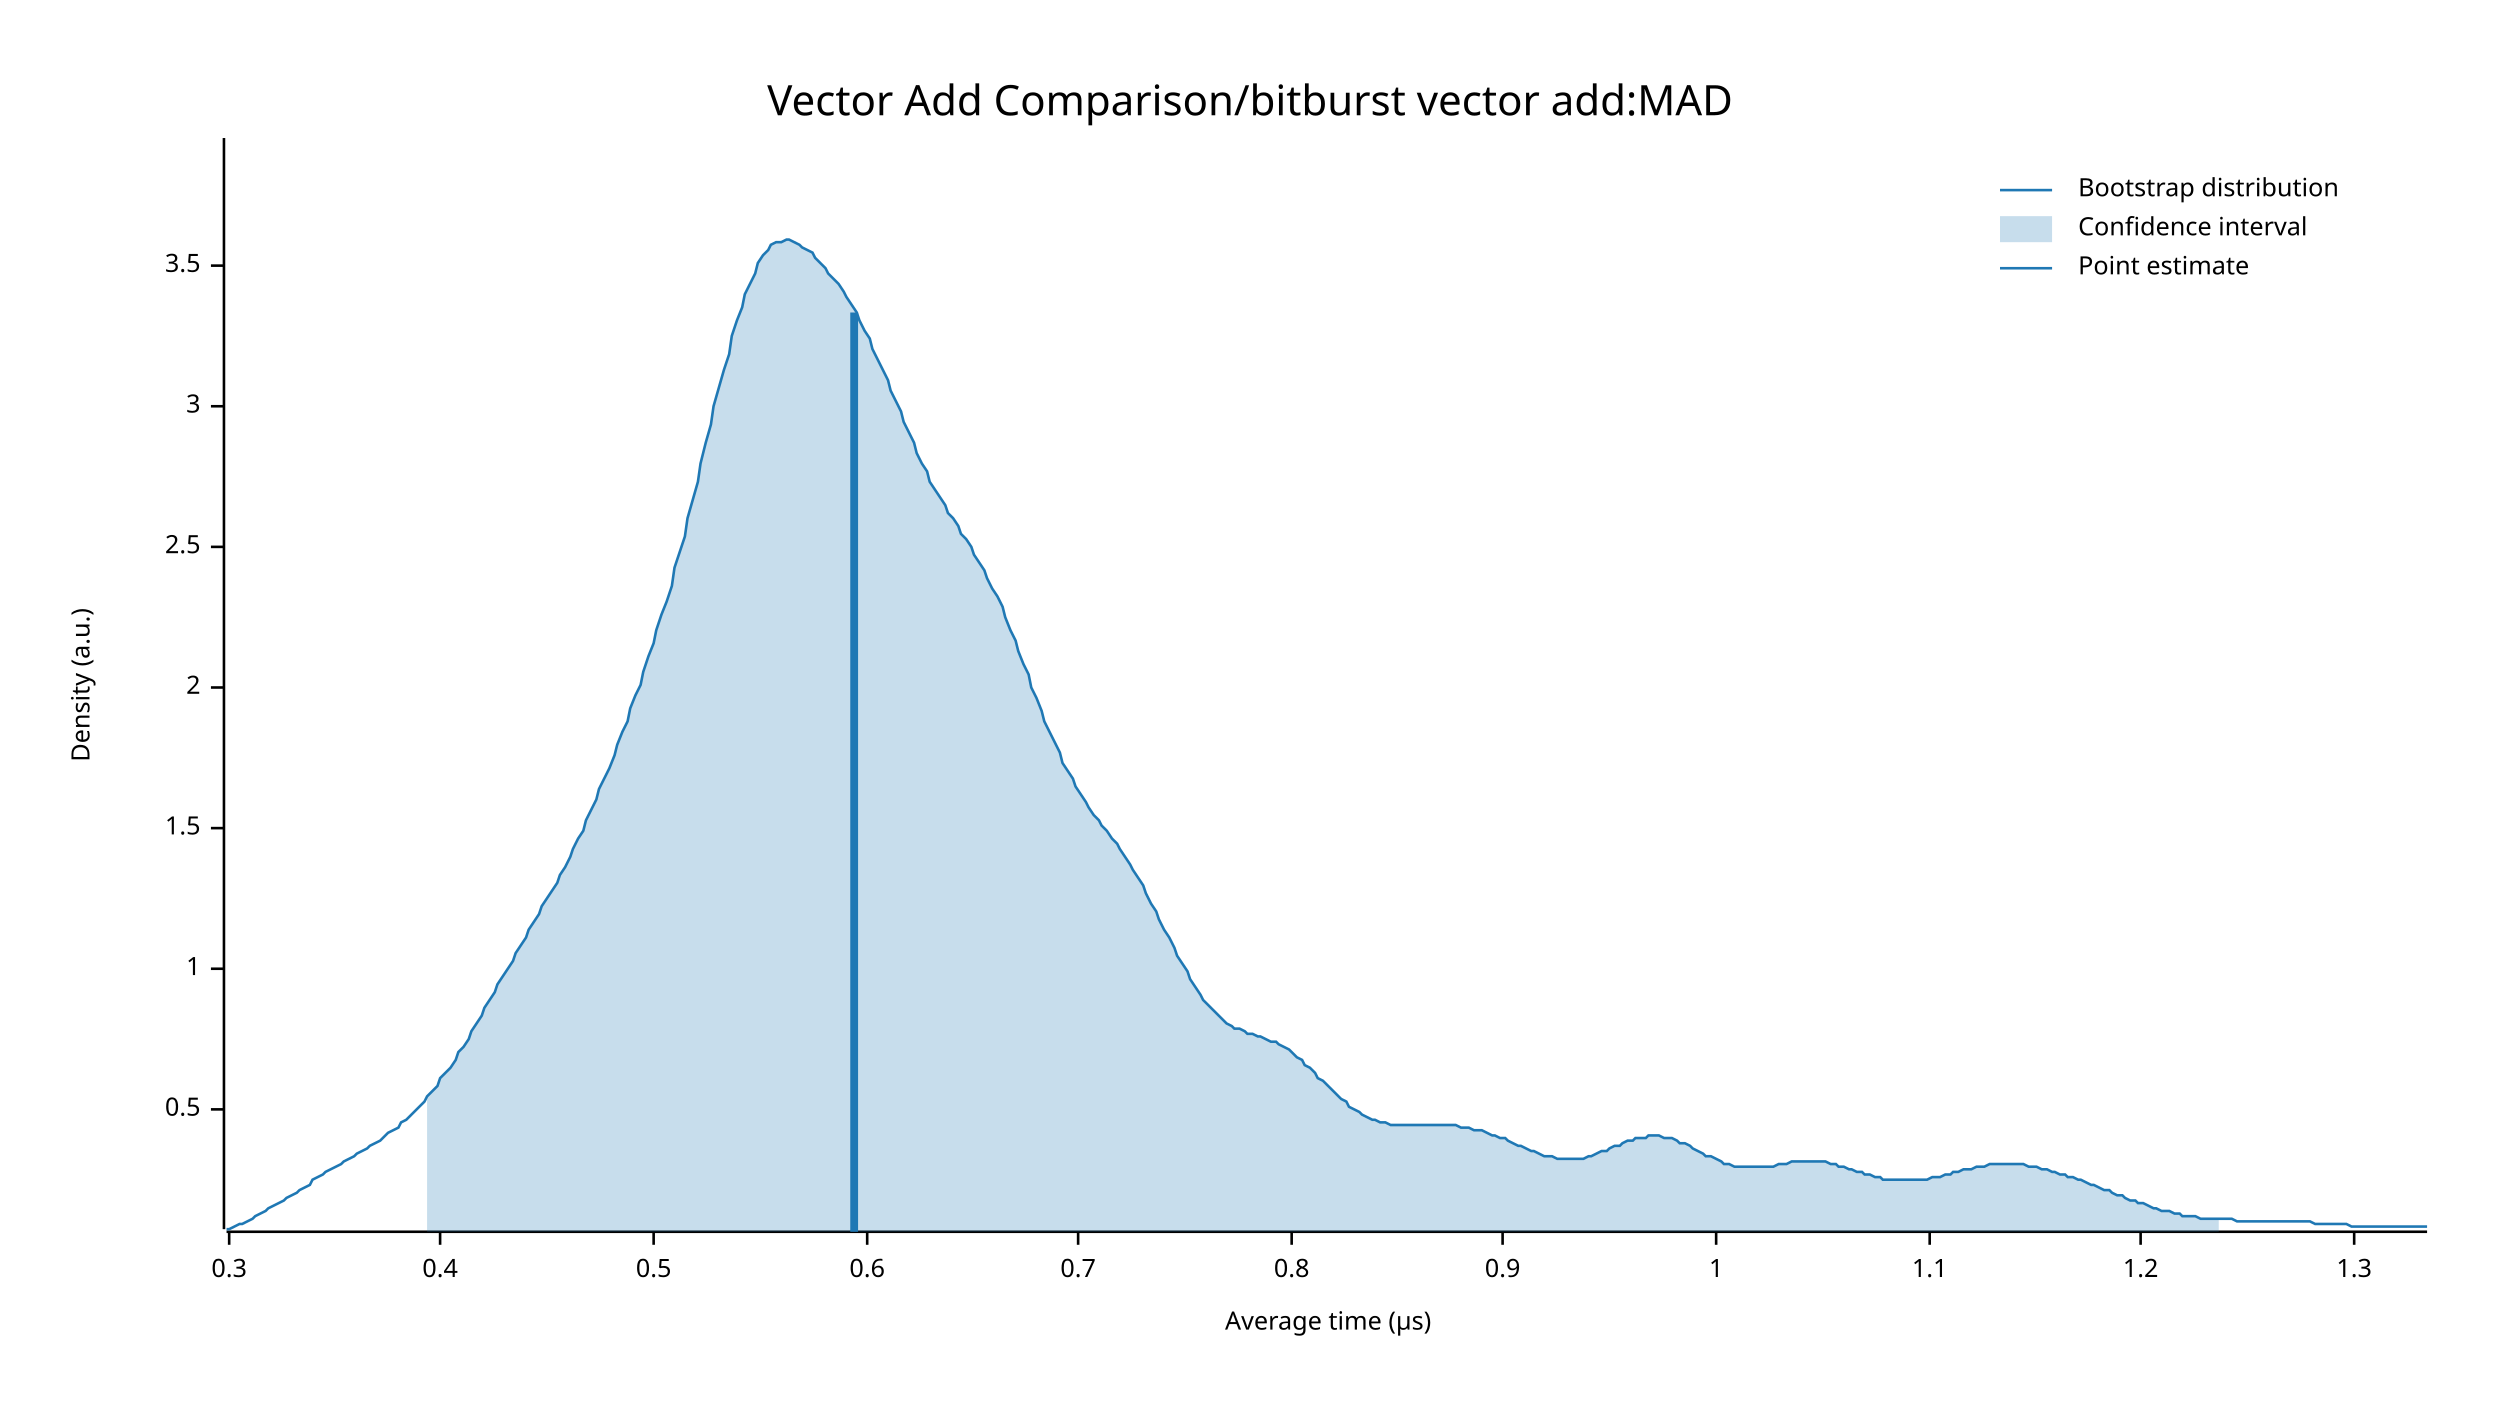
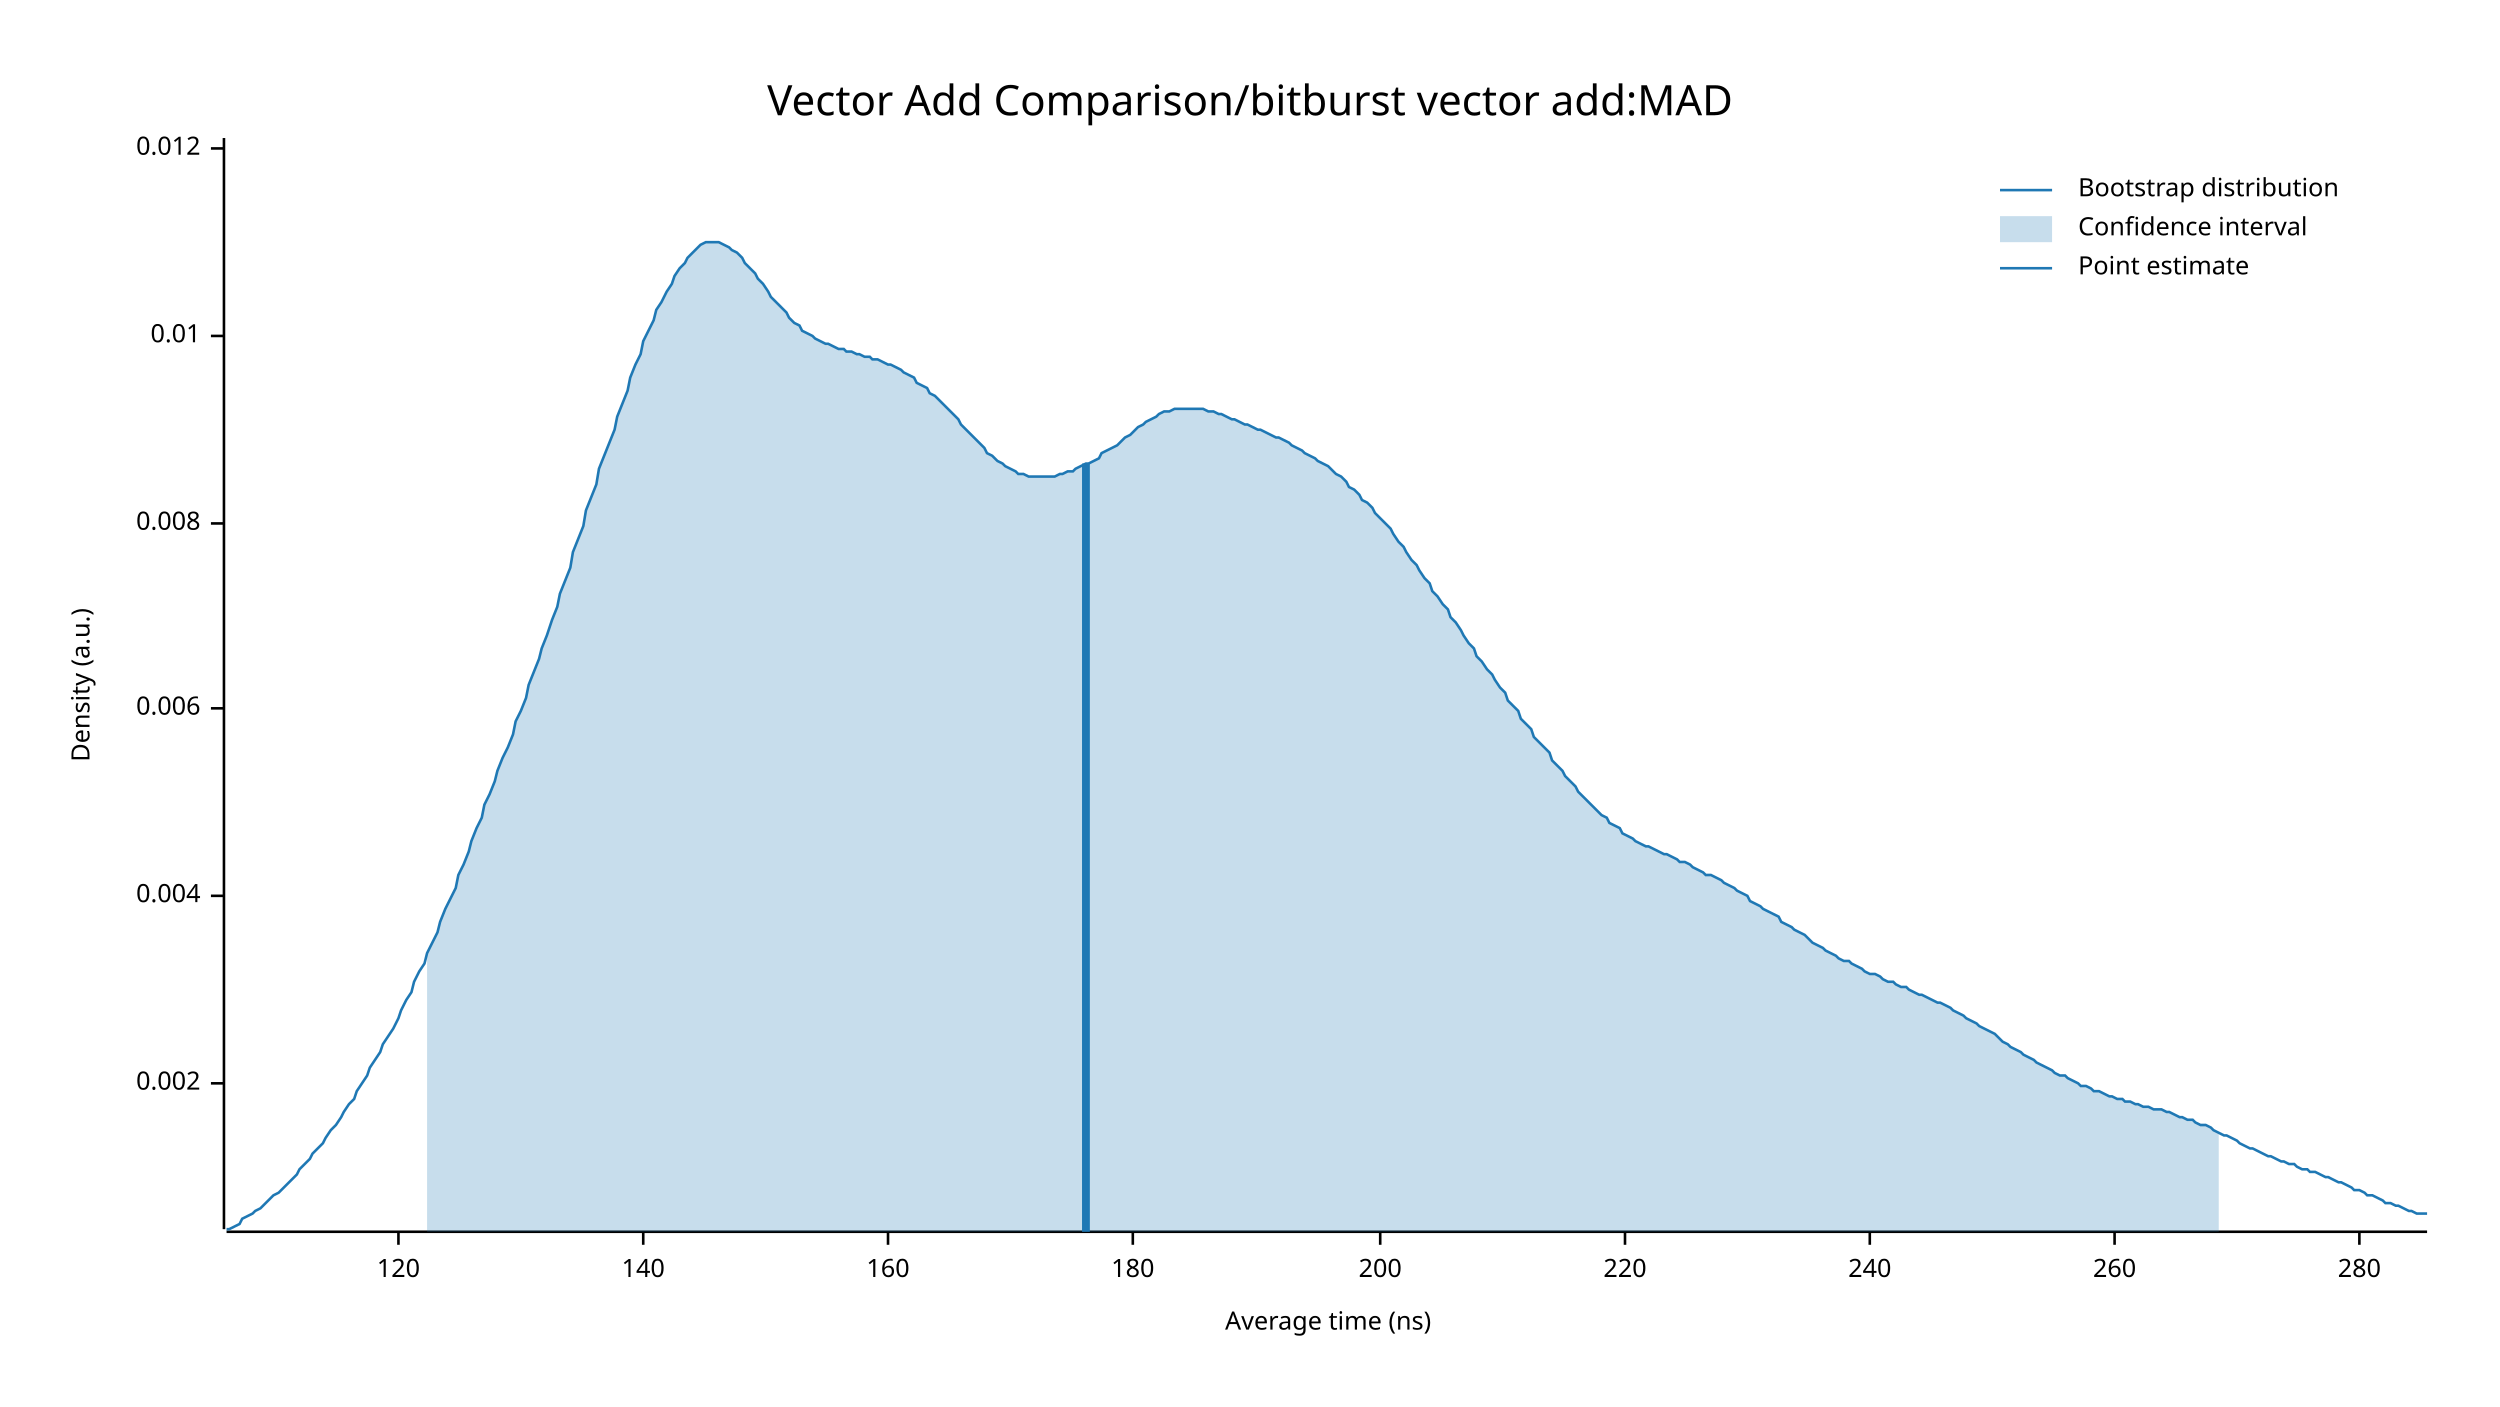
<svg xmlns="http://www.w3.org/2000/svg" width="960" height="540" viewBox="0 0 960 540">
  <text x="480" y="32" dy="0.76em" text-anchor="middle" font-family="sans-serif" font-size="16.129" opacity="1" fill="#000000">
Vector Add Comparison/bitburst vector add:MAD
</text>
  <text x="27" y="263" dy="0.76em" text-anchor="middle" font-family="sans-serif" font-size="9.677" opacity="1" fill="#000000" transform="rotate(270, 27, 263)">
Density (a.u.)
</text>
  <text x="510" y="513" dy="-0.5ex" text-anchor="middle" font-family="sans-serif" font-size="9.677" opacity="1" fill="#000000">
- Average time (µs)
+ Average time (ns)
</text>
  <polyline fill="none" opacity="1" stroke="#000000" stroke-width="1" points="86,53 86,472 " />
-   <text x="77" y="426" dy="0.5ex" text-anchor="end" font-family="sans-serif" font-size="9.677" opacity="1" fill="#000000">
- 0.5
+   <text x="77" y="416" dy="0.5ex" text-anchor="end" font-family="sans-serif" font-size="9.677" opacity="1" fill="#000000">
+ 0.002
</text>
-   <polyline fill="none" opacity="1" stroke="#000000" stroke-width="1" points="81,426 86,426 " />
-   <text x="77" y="372" dy="0.5ex" text-anchor="end" font-family="sans-serif" font-size="9.677" opacity="1" fill="#000000">
- 1
+   <polyline fill="none" opacity="1" stroke="#000000" stroke-width="1" points="81,416 86,416 " />
+   <text x="77" y="344" dy="0.5ex" text-anchor="end" font-family="sans-serif" font-size="9.677" opacity="1" fill="#000000">
+ 0.004
</text>
-   <polyline fill="none" opacity="1" stroke="#000000" stroke-width="1" points="81,372 86,372 " />
-   <text x="77" y="318" dy="0.5ex" text-anchor="end" font-family="sans-serif" font-size="9.677" opacity="1" fill="#000000">
- 1.5
+   <polyline fill="none" opacity="1" stroke="#000000" stroke-width="1" points="81,344 86,344 " />
+   <text x="77" y="272" dy="0.5ex" text-anchor="end" font-family="sans-serif" font-size="9.677" opacity="1" fill="#000000">
+ 0.006
</text>
-   <polyline fill="none" opacity="1" stroke="#000000" stroke-width="1" points="81,318 86,318 " />
-   <text x="77" y="264" dy="0.5ex" text-anchor="end" font-family="sans-serif" font-size="9.677" opacity="1" fill="#000000">
- 2
+   <polyline fill="none" opacity="1" stroke="#000000" stroke-width="1" points="81,272 86,272 " />
+   <text x="77" y="201" dy="0.5ex" text-anchor="end" font-family="sans-serif" font-size="9.677" opacity="1" fill="#000000">
+ 0.008
</text>
-   <polyline fill="none" opacity="1" stroke="#000000" stroke-width="1" points="81,264 86,264 " />
-   <text x="77" y="210" dy="0.5ex" text-anchor="end" font-family="sans-serif" font-size="9.677" opacity="1" fill="#000000">
- 2.5
+   <polyline fill="none" opacity="1" stroke="#000000" stroke-width="1" points="81,201 86,201 " />
+   <text x="77" y="129" dy="0.5ex" text-anchor="end" font-family="sans-serif" font-size="9.677" opacity="1" fill="#000000">
+ 0.01
</text>
-   <polyline fill="none" opacity="1" stroke="#000000" stroke-width="1" points="81,210 86,210 " />
-   <text x="77" y="156" dy="0.5ex" text-anchor="end" font-family="sans-serif" font-size="9.677" opacity="1" fill="#000000">
- 3
+   <polyline fill="none" opacity="1" stroke="#000000" stroke-width="1" points="81,129 86,129 " />
+   <text x="77" y="57" dy="0.5ex" text-anchor="end" font-family="sans-serif" font-size="9.677" opacity="1" fill="#000000">
+ 0.012
</text>
-   <polyline fill="none" opacity="1" stroke="#000000" stroke-width="1" points="81,156 86,156 " />
-   <text x="77" y="102" dy="0.5ex" text-anchor="end" font-family="sans-serif" font-size="9.677" opacity="1" fill="#000000">
- 3.5
+   <polyline fill="none" opacity="1" stroke="#000000" stroke-width="1" points="81,57 86,57 " />
+   <polyline fill="none" opacity="1" stroke="#000000" stroke-width="1" points="87,473 932,473 " />
+   <text x="153" y="483" dy="0.76em" text-anchor="middle" font-family="sans-serif" font-size="9.677" opacity="1" fill="#000000">
+ 120
</text>
-   <polyline fill="none" opacity="1" stroke="#000000" stroke-width="1" points="81,102 86,102 " />
-   <polyline fill="none" opacity="1" stroke="#000000" stroke-width="1" points="87,473 932,473 " />
-   <text x="88" y="483" dy="0.76em" text-anchor="middle" font-family="sans-serif" font-size="9.677" opacity="1" fill="#000000">
- 0.3
+   <polyline fill="none" opacity="1" stroke="#000000" stroke-width="1" points="153,473 153,478 " />
+   <text x="247" y="483" dy="0.76em" text-anchor="middle" font-family="sans-serif" font-size="9.677" opacity="1" fill="#000000">
+ 140
</text>
-   <polyline fill="none" opacity="1" stroke="#000000" stroke-width="1" points="88,473 88,478 " />
-   <text x="169" y="483" dy="0.76em" text-anchor="middle" font-family="sans-serif" font-size="9.677" opacity="1" fill="#000000">
- 0.4
+   <polyline fill="none" opacity="1" stroke="#000000" stroke-width="1" points="247,473 247,478 " />
+   <text x="341" y="483" dy="0.76em" text-anchor="middle" font-family="sans-serif" font-size="9.677" opacity="1" fill="#000000">
+ 160
</text>
-   <polyline fill="none" opacity="1" stroke="#000000" stroke-width="1" points="169,473 169,478 " />
-   <text x="251" y="483" dy="0.76em" text-anchor="middle" font-family="sans-serif" font-size="9.677" opacity="1" fill="#000000">
- 0.5
+   <polyline fill="none" opacity="1" stroke="#000000" stroke-width="1" points="341,473 341,478 " />
+   <text x="435" y="483" dy="0.76em" text-anchor="middle" font-family="sans-serif" font-size="9.677" opacity="1" fill="#000000">
+ 180
</text>
-   <polyline fill="none" opacity="1" stroke="#000000" stroke-width="1" points="251,473 251,478 " />
-   <text x="333" y="483" dy="0.76em" text-anchor="middle" font-family="sans-serif" font-size="9.677" opacity="1" fill="#000000">
- 0.6
+   <polyline fill="none" opacity="1" stroke="#000000" stroke-width="1" points="435,473 435,478 " />
+   <text x="530" y="483" dy="0.76em" text-anchor="middle" font-family="sans-serif" font-size="9.677" opacity="1" fill="#000000">
+ 200
</text>
-   <polyline fill="none" opacity="1" stroke="#000000" stroke-width="1" points="333,473 333,478 " />
-   <text x="414" y="483" dy="0.76em" text-anchor="middle" font-family="sans-serif" font-size="9.677" opacity="1" fill="#000000">
- 0.7
+   <polyline fill="none" opacity="1" stroke="#000000" stroke-width="1" points="530,473 530,478 " />
+   <text x="624" y="483" dy="0.76em" text-anchor="middle" font-family="sans-serif" font-size="9.677" opacity="1" fill="#000000">
+ 220
</text>
-   <polyline fill="none" opacity="1" stroke="#000000" stroke-width="1" points="414,473 414,478 " />
-   <text x="496" y="483" dy="0.76em" text-anchor="middle" font-family="sans-serif" font-size="9.677" opacity="1" fill="#000000">
- 0.8
+   <polyline fill="none" opacity="1" stroke="#000000" stroke-width="1" points="624,473 624,478 " />
+   <text x="718" y="483" dy="0.76em" text-anchor="middle" font-family="sans-serif" font-size="9.677" opacity="1" fill="#000000">
+ 240
</text>
-   <polyline fill="none" opacity="1" stroke="#000000" stroke-width="1" points="496,473 496,478 " />
-   <text x="577" y="483" dy="0.76em" text-anchor="middle" font-family="sans-serif" font-size="9.677" opacity="1" fill="#000000">
- 0.9
+   <polyline fill="none" opacity="1" stroke="#000000" stroke-width="1" points="718,473 718,478 " />
+   <text x="812" y="483" dy="0.76em" text-anchor="middle" font-family="sans-serif" font-size="9.677" opacity="1" fill="#000000">
+ 260
</text>
-   <polyline fill="none" opacity="1" stroke="#000000" stroke-width="1" points="577,473 577,478 " />
-   <text x="659" y="483" dy="0.76em" text-anchor="middle" font-family="sans-serif" font-size="9.677" opacity="1" fill="#000000">
- 1
+   <polyline fill="none" opacity="1" stroke="#000000" stroke-width="1" points="812,473 812,478 " />
+   <text x="906" y="483" dy="0.76em" text-anchor="middle" font-family="sans-serif" font-size="9.677" opacity="1" fill="#000000">
+ 280
</text>
-   <polyline fill="none" opacity="1" stroke="#000000" stroke-width="1" points="659,473 659,478 " />
-   <text x="741" y="483" dy="0.76em" text-anchor="middle" font-family="sans-serif" font-size="9.677" opacity="1" fill="#000000">
- 1.1
- </text>
-   <polyline fill="none" opacity="1" stroke="#000000" stroke-width="1" points="741,473 741,478 " />
-   <text x="822" y="483" dy="0.76em" text-anchor="middle" font-family="sans-serif" font-size="9.677" opacity="1" fill="#000000">
- 1.2
- </text>
-   <polyline fill="none" opacity="1" stroke="#000000" stroke-width="1" points="822,473 822,478 " />
-   <text x="904" y="483" dy="0.76em" text-anchor="middle" font-family="sans-serif" font-size="9.677" opacity="1" fill="#000000">
- 1.3
- </text>
-   <polyline fill="none" opacity="1" stroke="#000000" stroke-width="1" points="904,473 904,478 " />
-   <polyline fill="none" opacity="1" stroke="#1F78B4" stroke-width="1" points="87,472 88,472 90,471 92,470 93,470 95,469 97,468 98,467 100,466 102,465 103,464 105,463 107,462 109,461 110,460 112,459 114,458 115,457 117,456 119,455 120,453 122,452 124,451 125,450 127,449 129,448 131,447 132,446 134,445 136,444 137,443 139,442 141,441 142,440 144,439 146,438 147,437 149,435 151,434 153,433 154,431 156,430 158,428 159,427 161,425 163,423 164,421 166,419 168,417 169,414 171,412 173,410 175,407 176,404 178,402 180,399 181,396 183,393 185,390 186,387 188,384 190,381 191,378 193,375 195,372 197,369 198,366 200,363 202,360 203,357 205,354 207,351 208,348 210,345 212,342 214,339 215,336 217,333 219,329 220,326 222,322 224,319 225,315 227,311 229,307 230,303 232,299 234,295 236,290 237,286 239,281 241,277 242,272 244,267 246,263 247,258 249,252 251,247 252,242 254,236 256,231 258,225 259,218 261,212 263,206 264,199 266,192 268,185 269,178 271,170 273,163 274,156 276,149 278,142 280,136 281,129 283,123 285,118 286,113 288,109 290,105 291,101 293,98 295,96 296,94 298,93 300,93 302,92 303,92 305,93 307,94 308,95 310,96 312,97 313,99 315,101 317,103 318,105 320,107 322,109 324,112 325,114 327,117 329,120 330,123 332,127 334,130 335,134 337,138 339,142 341,146 342,150 344,154 346,158 347,162 349,166 351,170 352,174 354,178 356,181 357,185 359,188 361,191 363,194 364,197 366,199 368,202 369,205 371,207 373,210 374,213 376,216 378,219 379,222 381,226 383,229 385,233 386,237 388,242 390,246 391,250 393,255 395,259 396,264 398,268 400,273 401,277 403,281 405,285 407,289 408,293 410,296 412,299 413,302 415,305 417,308 418,310 420,313 422,315 423,317 425,319 427,322 429,324 430,326 432,329 434,332 435,334 437,337 439,340 440,343 442,347 444,350 445,353 447,357 449,360 451,364 452,367 454,370 456,373 457,376 459,379 461,382 462,384 464,386 466,388 468,390 469,391 471,393 473,394 474,395 476,395 478,396 479,397 481,397 483,398 484,398 486,399 488,400 490,400 491,401 493,402 495,403 496,404 498,406 500,407 501,409 503,410 505,412 506,414 508,415 510,417 512,419 513,420 515,422 517,423 518,425 520,426 522,427 523,428 525,429 527,430 528,430 530,431 532,431 534,432 535,432 537,432 539,432 540,432 542,432 544,432 545,432 547,432 549,432 550,432 552,432 554,432 556,432 557,432 559,432 561,433 562,433 564,433 566,434 567,434 569,434 571,435 573,436 574,436 576,437 578,437 579,438 581,439 583,440 584,440 586,441 588,442 589,442 591,443 593,444 595,444 596,444 598,445 600,445 601,445 603,445 605,445 606,445 608,445 610,444 611,444 613,443 615,442 617,442 618,441 620,440 622,440 623,439 625,438 627,438 628,437 630,437 632,437 633,436 635,436 637,436 639,437 640,437 642,437 644,438 645,439 647,439 649,440 650,441 652,442 654,443 655,444 657,444 659,445 661,446 662,447 664,447 666,448 667,448 669,448 671,448 672,448 674,448 676,448 677,448 679,448 681,448 683,447 684,447 686,447 688,446 689,446 691,446 693,446 694,446 696,446 698,446 700,446 701,446 703,447 705,447 706,448 708,448 710,449 711,449 713,450 715,450 716,451 718,451 720,452 722,452 723,453 725,453 727,453 728,453 730,453 732,453 733,453 735,453 737,453 738,453 740,453 742,452 744,452 745,452 747,451 749,451 750,450 752,450 754,449 755,449 757,449 759,448 760,448 762,448 764,447 766,447 767,447 769,447 771,447 772,447 774,447 776,447 777,447 779,448 781,448 782,448 784,449 786,449 788,450 789,450 791,451 793,451 794,452 796,452 798,453 799,453 801,454 803,455 804,455 806,456 808,457 810,457 811,458 813,459 815,459 816,460 818,461 820,461 821,462 823,462 825,463 827,464 828,464 830,465 832,465 833,465 835,466 837,466 838,467 840,467 842,467 843,467 845,468 847,468 849,468 850,468 852,468 854,468 855,468 857,468 859,469 860,469 862,469 864,469 865,469 867,469 869,469 871,469 872,469 874,469 876,469 877,469 879,469 881,469 882,469 884,469 886,469 887,469 889,470 891,470 893,470 894,470 896,470 898,470 899,470 901,470 903,471 904,471 906,471 908,471 909,471 911,471 913,471 915,471 916,471 918,471 920,471 921,471 923,471 925,471 926,471 928,471 930,471 932,471 " />
-   <polygon opacity="0.25" fill="#1F78B4" points="164,421 166,419 168,417 169,414 171,412 173,410 175,407 176,404 178,402 180,399 181,396 183,393 185,390 186,387 188,384 190,381 191,378 193,375 195,372 197,369 198,366 200,363 202,360 203,357 205,354 207,351 208,348 210,345 212,342 214,339 215,336 217,333 219,329 220,326 222,322 224,319 225,315 227,311 229,307 230,303 232,299 234,295 236,290 237,286 239,281 241,277 242,272 244,267 246,263 247,258 249,252 251,247 252,242 254,236 256,231 258,225 259,218 261,212 263,206 264,199 266,192 268,185 269,178 271,170 273,163 274,156 276,149 278,142 280,136 281,129 283,123 285,118 286,113 288,109 290,105 291,101 293,98 295,96 296,94 298,93 300,93 302,92 303,92 305,93 307,94 308,95 310,96 312,97 313,99 315,101 317,103 318,105 320,107 322,109 324,112 325,114 327,117 329,120 330,123 332,127 334,130 335,134 337,138 339,142 341,146 342,150 344,154 346,158 347,162 349,166 351,170 352,174 354,178 356,181 357,185 359,188 361,191 363,194 364,197 366,199 368,202 369,205 371,207 373,210 374,213 376,216 378,219 379,222 381,226 383,229 385,233 386,237 388,242 390,246 391,250 393,255 395,259 396,264 398,268 400,273 401,277 403,281 405,285 407,289 408,293 410,296 412,299 413,302 415,305 417,308 418,310 420,313 422,315 423,317 425,319 427,322 429,324 430,326 432,329 434,332 435,334 437,337 439,340 440,343 442,347 444,350 445,353 447,357 449,360 451,364 452,367 454,370 456,373 457,376 459,379 461,382 462,384 464,386 466,388 468,390 469,391 471,393 473,394 474,395 476,395 478,396 479,397 481,397 483,398 484,398 486,399 488,400 490,400 491,401 493,402 495,403 496,404 498,406 500,407 501,409 503,410 505,412 506,414 508,415 510,417 512,419 513,420 515,422 517,423 518,425 520,426 522,427 523,428 525,429 527,430 528,430 530,431 532,431 534,432 535,432 537,432 539,432 540,432 542,432 544,432 545,432 547,432 549,432 550,432 552,432 554,432 556,432 557,432 559,432 561,433 562,433 564,433 566,434 567,434 569,434 571,435 573,436 574,436 576,437 578,437 579,438 581,439 583,440 584,440 586,441 588,442 589,442 591,443 593,444 595,444 596,444 598,445 600,445 601,445 603,445 605,445 606,445 608,445 610,444 611,444 613,443 615,442 617,442 618,441 620,440 622,440 623,439 625,438 627,438 628,437 630,437 632,437 633,436 635,436 637,436 639,437 640,437 642,437 644,438 645,439 647,439 649,440 650,441 652,442 654,443 655,444 657,444 659,445 661,446 662,447 664,447 666,448 667,448 669,448 671,448 672,448 674,448 676,448 677,448 679,448 681,448 683,447 684,447 686,447 688,446 689,446 691,446 693,446 694,446 696,446 698,446 700,446 701,446 703,447 705,447 706,448 708,448 710,449 711,449 713,450 715,450 716,451 718,451 720,452 722,452 723,453 725,453 727,453 728,453 730,453 732,453 733,453 735,453 737,453 738,453 740,453 742,452 744,452 745,452 747,451 749,451 750,450 752,450 754,449 755,449 757,449 759,448 760,448 762,448 764,447 766,447 767,447 769,447 771,447 772,447 774,447 776,447 777,447 779,448 781,448 782,448 784,449 786,449 788,450 789,450 791,451 793,451 794,452 796,452 798,453 799,453 801,454 803,455 804,455 806,456 808,457 810,457 811,458 813,459 815,459 816,460 818,461 820,461 821,462 823,462 825,463 827,464 828,464 830,465 832,465 833,465 835,466 837,466 838,467 840,467 842,467 843,467 845,468 847,468 849,468 850,468 852,468 852,473 164,473 " />
-   <polyline fill="none" opacity="1" stroke="#1F78B4" stroke-width="3" points="328,473 328,120 " />
+   <polyline fill="none" opacity="1" stroke="#000000" stroke-width="1" points="906,473 906,478 " />
+   <polyline fill="none" opacity="1" stroke="#1F78B4" stroke-width="1" points="87,472 88,472 90,471 92,470 93,468 95,467 97,466 98,465 100,464 102,462 103,461 105,459 107,458 109,456 110,455 112,453 114,451 115,449 117,447 119,445 120,443 122,441 124,439 125,437 127,434 129,432 131,429 132,427 134,424 136,422 137,419 139,416 141,413 142,410 144,407 146,404 147,401 149,398 151,395 153,391 154,388 156,384 158,381 159,377 161,373 163,370 164,366 166,362 168,358 169,354 171,349 173,345 175,341 176,336 178,332 180,327 181,323 183,318 185,314 186,309 188,305 190,300 191,296 193,291 195,287 197,282 198,277 200,273 202,268 203,263 205,258 207,253 208,249 210,244 212,238 214,233 215,228 217,223 219,218 220,212 222,207 224,202 225,196 227,191 229,186 230,180 232,175 234,170 236,165 237,160 239,155 241,150 242,145 244,140 246,136 247,131 249,127 251,123 252,119 254,116 256,112 258,109 259,106 261,103 263,101 264,99 266,97 268,95 269,94 271,93 273,93 274,93 276,93 278,94 280,95 281,96 283,97 285,99 286,101 288,103 290,105 291,107 293,109 295,112 296,114 298,116 300,118 302,120 303,122 305,124 307,125 308,127 310,128 312,129 313,130 315,131 317,132 318,132 320,133 322,134 324,134 325,135 327,135 329,136 330,136 332,137 334,137 335,138 337,138 339,139 341,140 342,140 344,141 346,142 347,143 349,144 351,145 352,147 354,148 356,149 357,151 359,152 361,154 363,156 364,157 366,159 368,161 369,163 371,165 373,167 374,168 376,170 378,172 379,174 381,175 383,177 385,178 386,179 388,180 390,181 391,182 393,182 395,183 396,183 398,183 400,183 401,183 403,183 405,183 407,182 408,182 410,181 412,181 413,180 415,179 417,178 418,178 420,177 422,176 423,174 425,173 427,172 429,171 430,170 432,168 434,167 435,166 437,164 439,163 440,162 442,161 444,160 445,159 447,158 449,158 451,157 452,157 454,157 456,157 457,157 459,157 461,157 462,157 464,158 466,158 468,159 469,159 471,160 473,161 474,161 476,162 478,163 479,163 481,164 483,165 484,165 486,166 488,167 490,168 491,168 493,169 495,170 496,171 498,172 500,173 501,174 503,175 505,176 506,177 508,178 510,179 512,181 513,182 515,183 517,185 518,187 520,188 522,190 523,192 525,193 527,195 528,197 530,199 532,201 534,203 535,205 537,208 539,210 540,212 542,215 544,217 545,219 547,222 549,224 550,227 552,229 554,232 556,234 557,237 559,239 561,242 562,244 564,247 566,249 567,252 569,254 571,257 573,259 574,261 576,264 578,266 579,269 581,271 583,273 584,276 586,278 588,280 589,283 591,285 593,287 595,289 596,292 598,294 600,296 601,298 603,300 605,302 606,304 608,306 610,308 611,309 613,311 615,313 617,314 618,316 620,317 622,318 623,320 625,321 627,322 628,323 630,324 632,325 633,325 635,326 637,327 639,328 640,328 642,329 644,330 645,331 647,331 649,332 650,333 652,334 654,335 655,336 657,336 659,337 661,338 662,339 664,340 666,341 667,342 669,343 671,344 672,346 674,347 676,348 677,349 679,350 681,351 683,352 684,354 686,355 688,356 689,357 691,358 693,359 694,360 696,362 698,363 700,364 701,365 703,366 705,367 706,368 708,369 710,369 711,370 713,371 715,372 716,373 718,374 720,374 722,375 723,376 725,377 727,377 728,378 730,379 732,379 733,380 735,381 737,382 738,382 740,383 742,384 744,385 745,385 747,386 749,387 750,388 752,389 754,390 755,391 757,392 759,393 760,394 762,395 764,396 766,397 767,398 769,400 771,401 772,402 774,403 776,404 777,405 779,406 781,407 782,408 784,409 786,410 788,411 789,412 791,413 793,413 794,414 796,415 798,416 799,417 801,417 803,418 804,419 806,419 808,420 810,421 811,421 813,422 815,422 816,423 818,423 820,424 821,424 823,425 825,425 827,426 828,426 830,426 832,427 833,427 835,428 837,429 838,429 840,430 842,430 843,431 845,432 847,432 849,433 850,434 852,435 854,436 855,436 857,437 859,438 860,439 862,440 864,441 865,441 867,442 869,443 871,444 872,444 874,445 876,446 877,446 879,447 881,447 882,448 884,449 886,449 887,450 889,450 891,451 893,452 894,452 896,453 898,454 899,454 901,455 903,456 904,457 906,457 908,458 909,459 911,459 913,460 915,461 916,462 918,462 920,463 921,463 923,464 925,465 926,465 928,466 930,466 932,466 " />
+   <polygon opacity="0.25" fill="#1F78B4" points="164,366 166,362 168,358 169,354 171,349 173,345 175,341 176,336 178,332 180,327 181,323 183,318 185,314 186,309 188,305 190,300 191,296 193,291 195,287 197,282 198,277 200,273 202,268 203,263 205,258 207,253 208,249 210,244 212,238 214,233 215,228 217,223 219,218 220,212 222,207 224,202 225,196 227,191 229,186 230,180 232,175 234,170 236,165 237,160 239,155 241,150 242,145 244,140 246,136 247,131 249,127 251,123 252,119 254,116 256,112 258,109 259,106 261,103 263,101 264,99 266,97 268,95 269,94 271,93 273,93 274,93 276,93 278,94 280,95 281,96 283,97 285,99 286,101 288,103 290,105 291,107 293,109 295,112 296,114 298,116 300,118 302,120 303,122 305,124 307,125 308,127 310,128 312,129 313,130 315,131 317,132 318,132 320,133 322,134 324,134 325,135 327,135 329,136 330,136 332,137 334,137 335,138 337,138 339,139 341,140 342,140 344,141 346,142 347,143 349,144 351,145 352,147 354,148 356,149 357,151 359,152 361,154 363,156 364,157 366,159 368,161 369,163 371,165 373,167 374,168 376,170 378,172 379,174 381,175 383,177 385,178 386,179 388,180 390,181 391,182 393,182 395,183 396,183 398,183 400,183 401,183 403,183 405,183 407,182 408,182 410,181 412,181 413,180 415,179 417,178 418,178 420,177 422,176 423,174 425,173 427,172 429,171 430,170 432,168 434,167 435,166 437,164 439,163 440,162 442,161 444,160 445,159 447,158 449,158 451,157 452,157 454,157 456,157 457,157 459,157 461,157 462,157 464,158 466,158 468,159 469,159 471,160 473,161 474,161 476,162 478,163 479,163 481,164 483,165 484,165 486,166 488,167 490,168 491,168 493,169 495,170 496,171 498,172 500,173 501,174 503,175 505,176 506,177 508,178 510,179 512,181 513,182 515,183 517,185 518,187 520,188 522,190 523,192 525,193 527,195 528,197 530,199 532,201 534,203 535,205 537,208 539,210 540,212 542,215 544,217 545,219 547,222 549,224 550,227 552,229 554,232 556,234 557,237 559,239 561,242 562,244 564,247 566,249 567,252 569,254 571,257 573,259 574,261 576,264 578,266 579,269 581,271 583,273 584,276 586,278 588,280 589,283 591,285 593,287 595,289 596,292 598,294 600,296 601,298 603,300 605,302 606,304 608,306 610,308 611,309 613,311 615,313 617,314 618,316 620,317 622,318 623,320 625,321 627,322 628,323 630,324 632,325 633,325 635,326 637,327 639,328 640,328 642,329 644,330 645,331 647,331 649,332 650,333 652,334 654,335 655,336 657,336 659,337 661,338 662,339 664,340 666,341 667,342 669,343 671,344 672,346 674,347 676,348 677,349 679,350 681,351 683,352 684,354 686,355 688,356 689,357 691,358 693,359 694,360 696,362 698,363 700,364 701,365 703,366 705,367 706,368 708,369 710,369 711,370 713,371 715,372 716,373 718,374 720,374 722,375 723,376 725,377 727,377 728,378 730,379 732,379 733,380 735,381 737,382 738,382 740,383 742,384 744,385 745,385 747,386 749,387 750,388 752,389 754,390 755,391 757,392 759,393 760,394 762,395 764,396 766,397 767,398 769,400 771,401 772,402 774,403 776,404 777,405 779,406 781,407 782,408 784,409 786,410 788,411 789,412 791,413 793,413 794,414 796,415 798,416 799,417 801,417 803,418 804,419 806,419 808,420 810,421 811,421 813,422 815,422 816,423 818,423 820,424 821,424 823,425 825,425 827,426 828,426 830,426 832,427 833,427 835,428 837,429 838,429 840,430 842,430 843,431 845,432 847,432 849,433 850,434 852,435 852,473 164,473 " />
+   <polyline fill="none" opacity="1" stroke="#1F78B4" stroke-width="3" points="417,473 417,178 " />
  <text x="798" y="68" dy="0.76em" text-anchor="start" font-family="sans-serif" font-size="9.677" opacity="1" fill="#000000">
Bootstrap distribution
</text>
  <text x="798" y="83" dy="0.76em" text-anchor="start" font-family="sans-serif" font-size="9.677" opacity="1" fill="#000000">
Confidence interval
</text>
  <text x="798" y="98" dy="0.76em" text-anchor="start" font-family="sans-serif" font-size="9.677" opacity="1" fill="#000000">
Point estimate
</text>
  <polyline fill="none" opacity="1" stroke="#1F78B4" stroke-width="1" points="768,73 788,73 " />
  <rect x="768" y="83" width="20" height="10" opacity="0.25" fill="#1F78B4" stroke="none" />
  <polyline fill="none" opacity="1" stroke="#1F78B4" stroke-width="1" points="768,103 788,103 " />
</svg>
